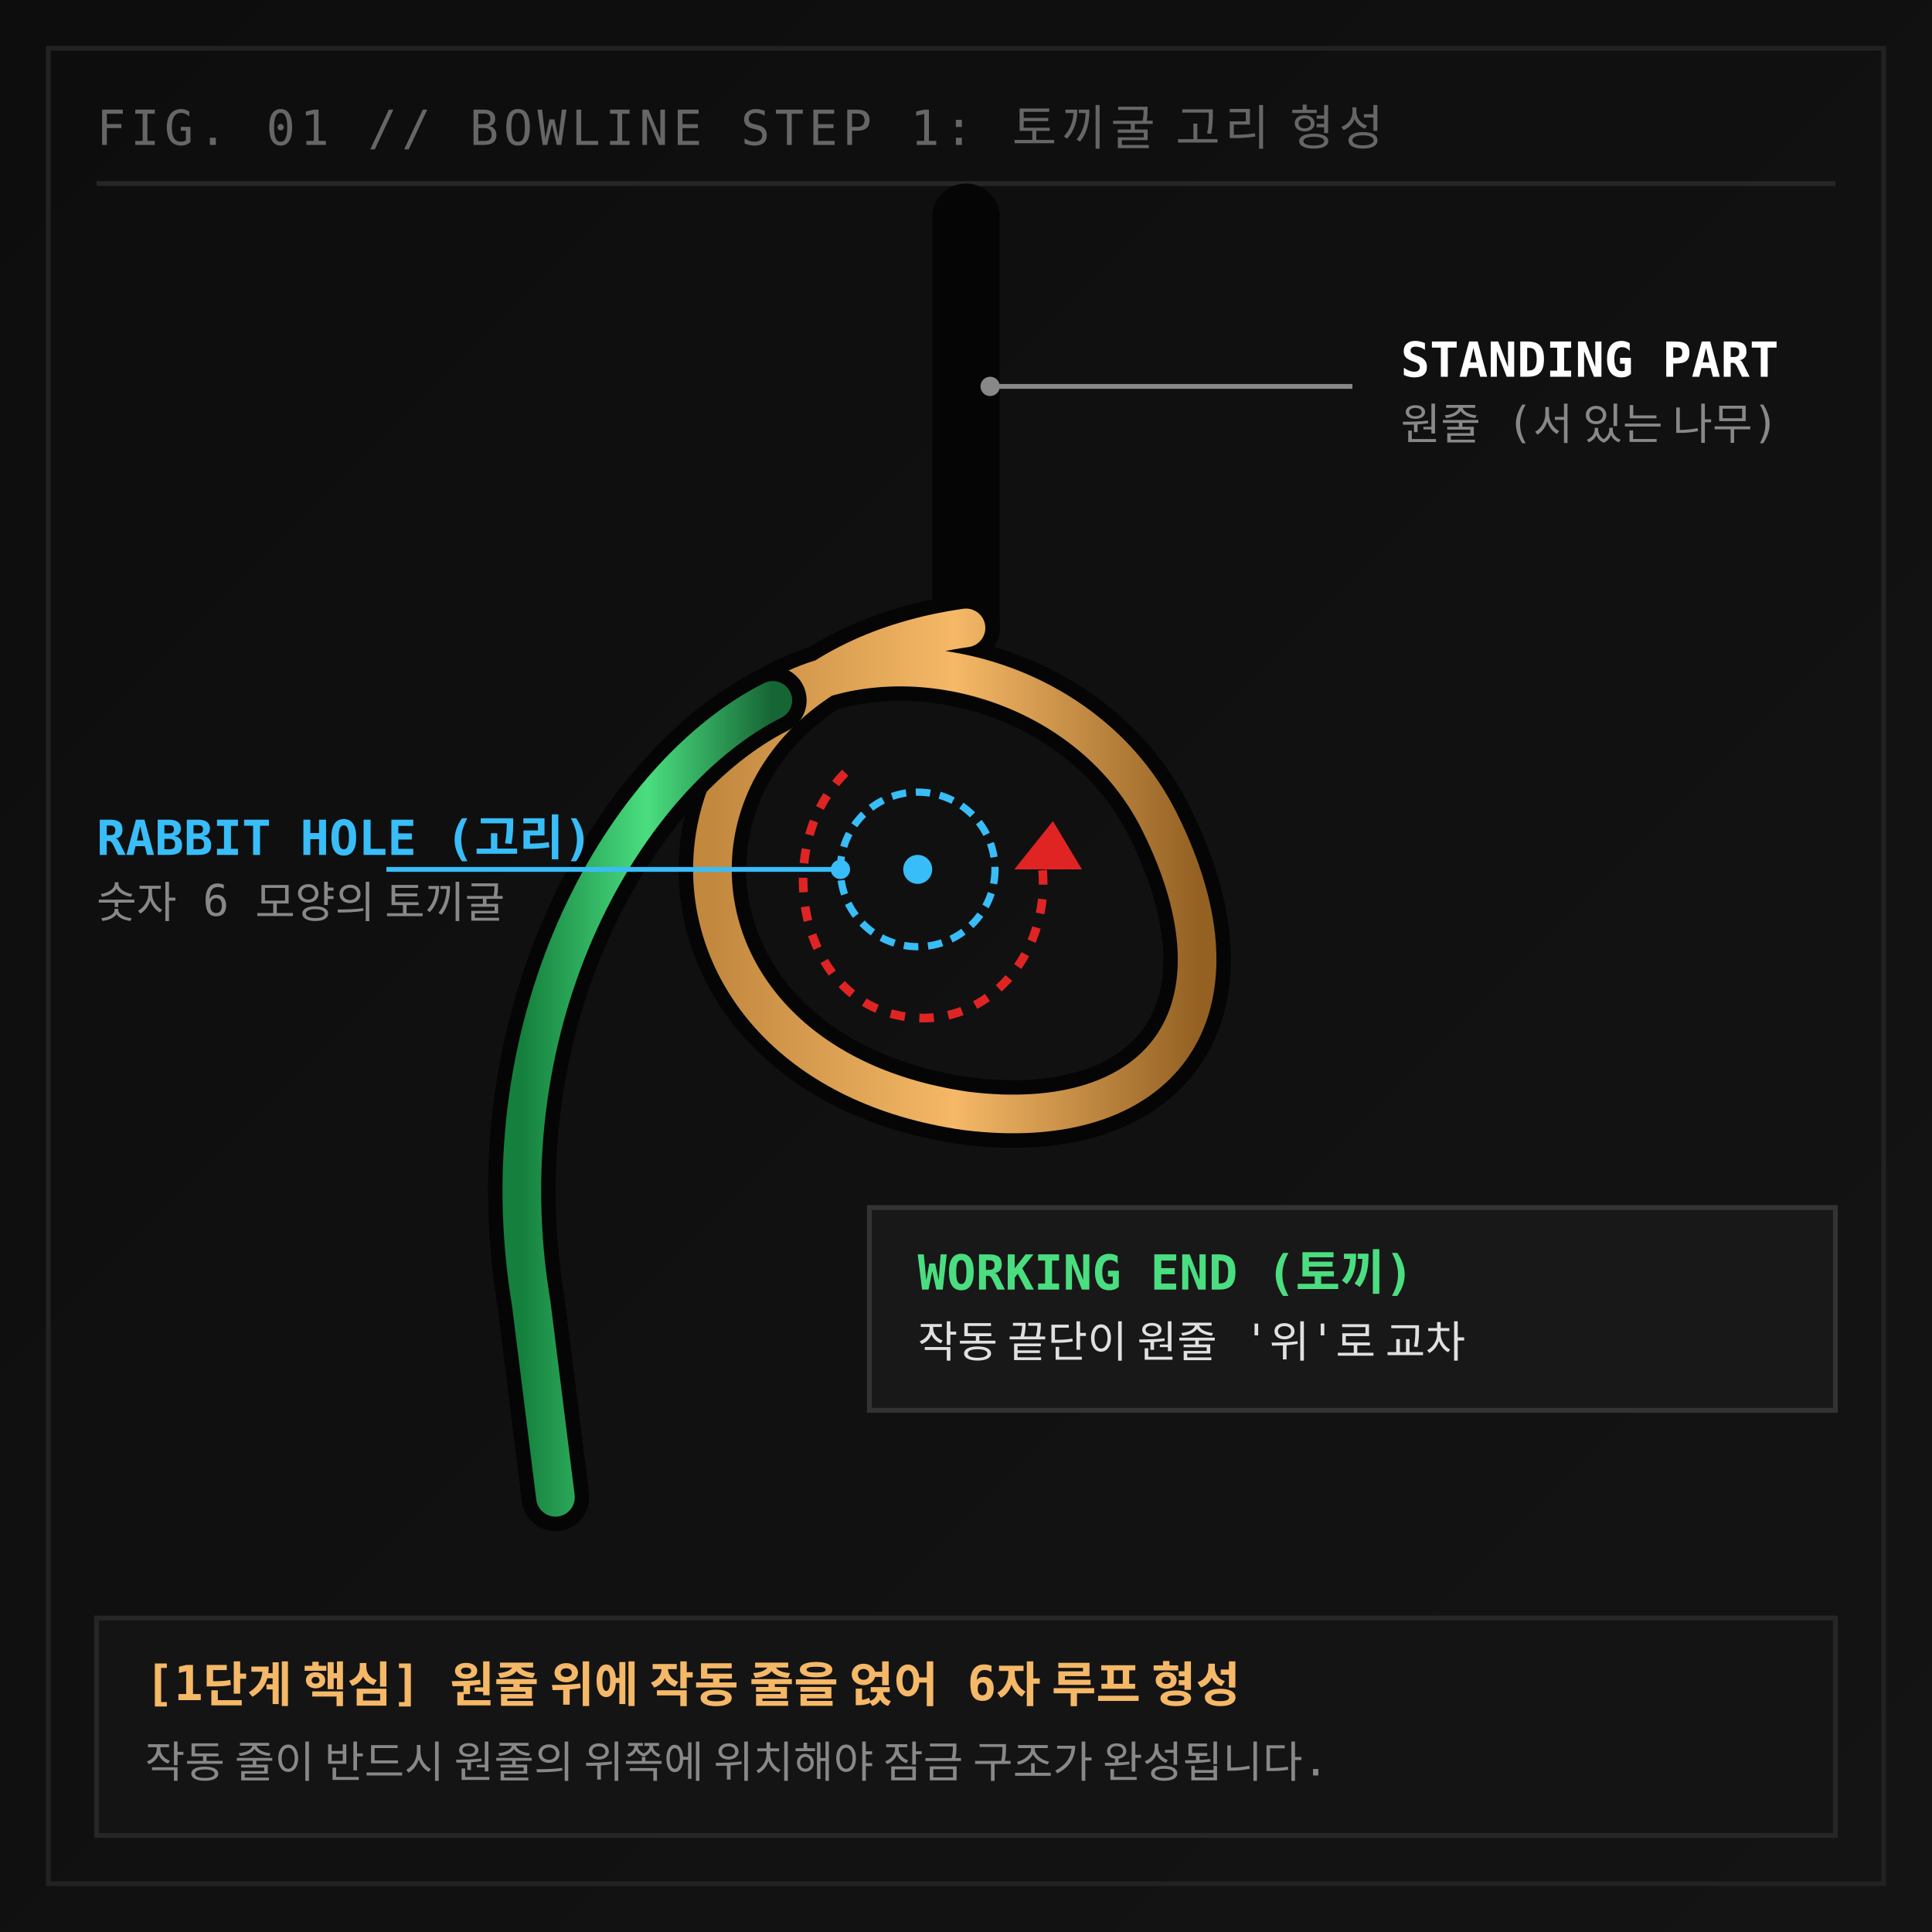
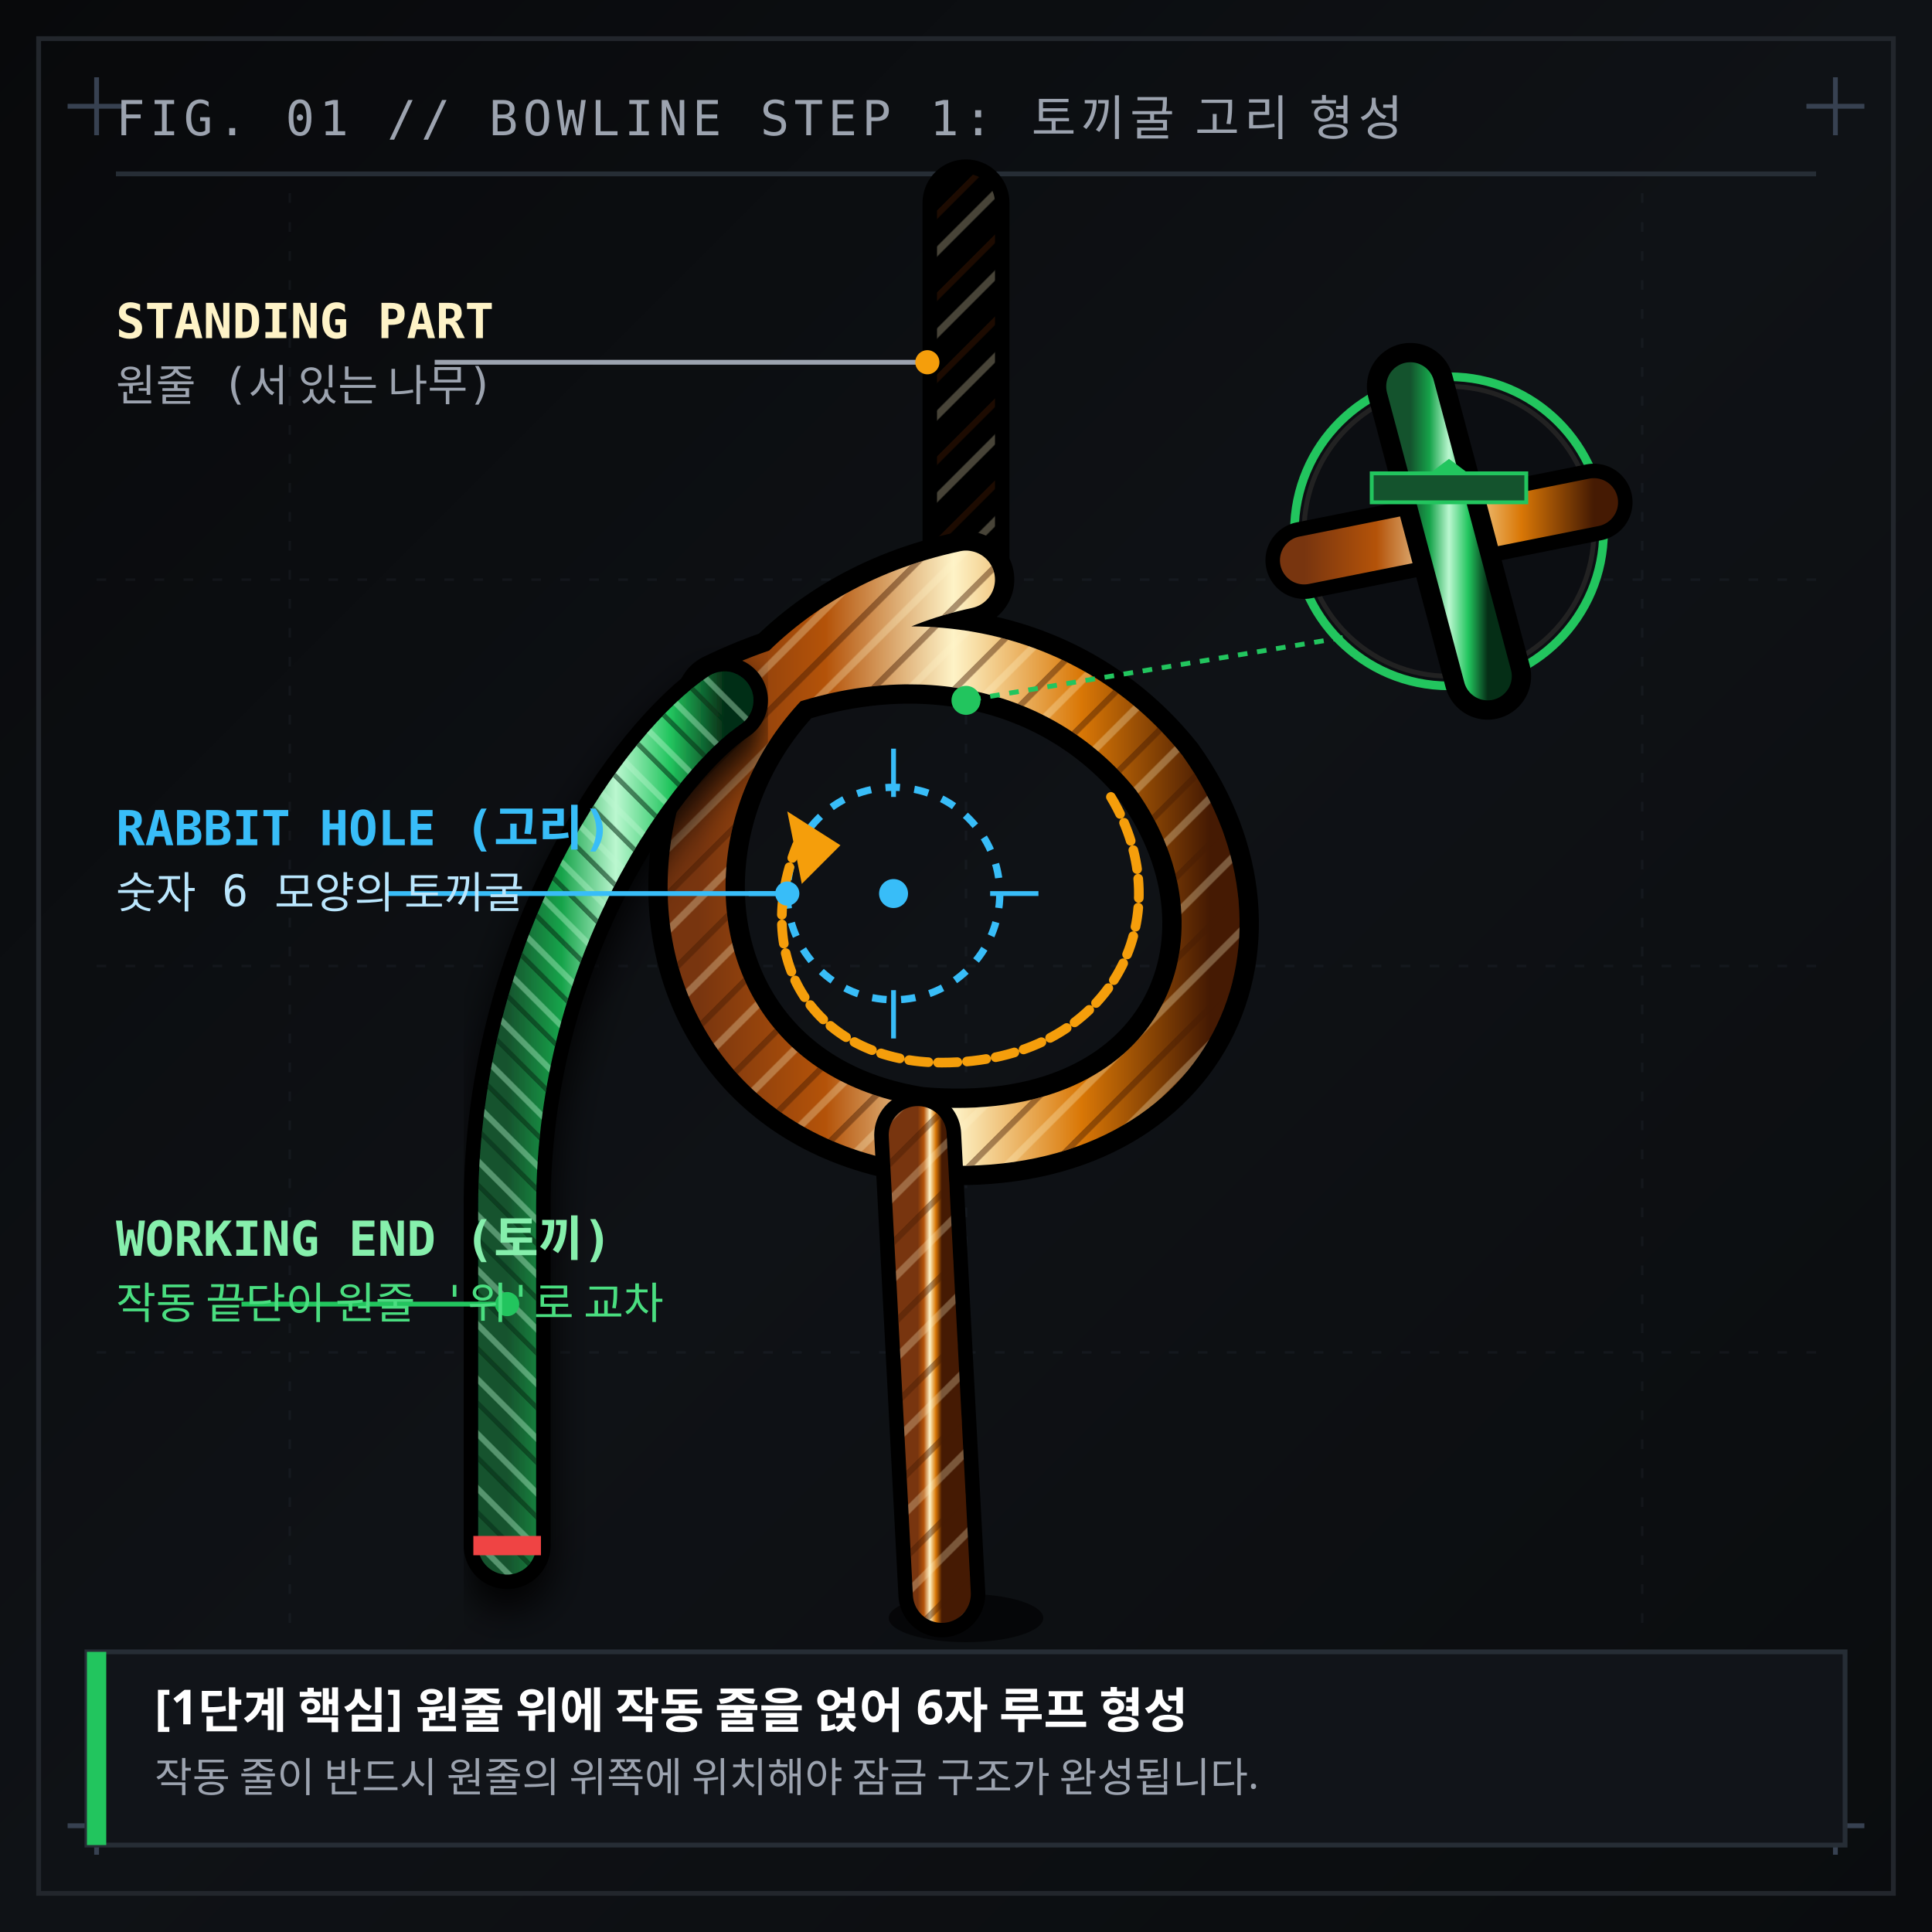
<svg xmlns="http://www.w3.org/2000/svg" viewBox="0 0 400 400" class="w-full h-full">
  <defs>
-     <linearGradient id="bg01" x1="0%" y1="0%" x2="100%" y2="100%">
-       <stop offset="0%" stop-color="#0d0d0d" />
-       <stop offset="100%" stop-color="#141414" />
+     <linearGradient id="bgGrad01" x1="0%" y1="0%" x2="100%" y2="100%">
+       <stop offset="0%" stop-color="#08090b" />
+       <stop offset="50%" stop-color="#0f1216" />
+       <stop offset="100%" stop-color="#0a0c0e" />
    </linearGradient>
-     <linearGradient id="standingRope" x1="0%" y1="0%" x2="100%" y2="0%">
-       <stop offset="0%" stop-color="#c2883e" />
-       <stop offset="50%" stop-color="#f5b867" />
-       <stop offset="100%" stop-color="#946123" />
+     <linearGradient id="ropeManila" x1="0%" y1="0%" x2="100%" y2="0%">
+       <stop offset="0%" stop-color="#78350f" />
+       <stop offset="25%" stop-color="#b45309" />
+       <stop offset="50%" stop-color="#fef3c7" />
+       <stop offset="75%" stop-color="#d97706" />
+       <stop offset="100%" stop-color="#451a03" />
    </linearGradient>
-     <linearGradient id="workingRope" x1="0%" y1="0%" x2="100%" y2="0%">
-       <stop offset="0%" stop-color="#15803d" />
-       <stop offset="50%" stop-color="#4ade80" />
-       <stop offset="100%" stop-color="#166534" />
+     <linearGradient id="ropeTacticalGreen" x1="0%" y1="0%" x2="100%" y2="0%">
+       <stop offset="0%" stop-color="#14532d" />
+       <stop offset="25%" stop-color="#16a34a" />
+       <stop offset="50%" stop-color="#bbf7d0" />
+       <stop offset="75%" stop-color="#22c55e" />
+       <stop offset="100%" stop-color="#052e16" />
    </linearGradient>
+     <filter id="shadowDeep" x="-20%" y="-20%" width="140%" height="140%">
+       <feDropShadow dx="0" dy="4" stdDeviation="4" flood-color="#000000" flood-opacity="0.95" />
+     </filter>
+     <pattern id="braidManila" width="12" height="12" patternUnits="userSpaceOnUse" patternTransform="rotate(45)">
+       <line x1="0" y1="0" x2="0" y2="12" stroke="#451a03" stroke-width="2.5" opacity="0.6" />
+       <line x1="6" y1="0" x2="6" y2="12" stroke="#fef3c7" stroke-width="1.5" opacity="0.4" />
+     </pattern>
+     <pattern id="braidGreen" width="8" height="8" patternUnits="userSpaceOnUse" patternTransform="rotate(-45)">
+       <line x1="0" y1="0" x2="0" y2="8" stroke="#052e16" stroke-width="2" opacity="0.7" />
+       <line x1="4" y1="0" x2="4" y2="8" stroke="#bbf7d0" stroke-width="1.2" opacity="0.5" />
+     </pattern>
  </defs>
-   <rect width="400" height="400" fill="url(#bg01)" />
-   <rect x="10" y="10" width="380" height="380" fill="none" stroke="#222" stroke-width="1" />
-   <text x="20" y="30" fill="#666666" font-family="'JetBrains Mono', monospace" font-size="10" letter-spacing="1">FIG. 01 // BOWLINE STEP 1: 토끼굴 고리 형성</text>
-   <line x1="20" y1="38" x2="380" y2="38" stroke="#262626" stroke-width="1" />
-   <path d="M 200 45 L 200 130" stroke="#050505" stroke-width="14" stroke-linecap="round" />
-   <path d="M 200 45 L 200 130" stroke="url(#standingRope)" stroke-width="8" stroke-linecap="round" />
-   <path d="M 200 130 C 130 140 130 220 200 230 C 240 235 260 210 240 170 C 225 140 185 130 160 145" stroke="#050505" stroke-width="14" stroke-linecap="round" fill="none" />
-   <path d="M 200 130 C 130 140 130 220 200 230 C 240 235 260 210 240 170 C 225 140 185 130 160 145" stroke="url(#standingRope)" stroke-width="8" stroke-linecap="round" fill="none" />
-   <path d="M 160 145 C 130 160 100 210 110 270 L 115 310" stroke="#050505" stroke-width="14" stroke-linecap="round" fill="none" />
-   <path d="M 160 145 C 130 160 100 210 110 270 L 115 310" stroke="url(#workingRope)" stroke-width="8" stroke-linecap="round" fill="none" />
-   <path d="M 175 160 C 160 175 165 205 185 210 C 205 215 220 195 215 175" fill="none" stroke="#E02424" stroke-width="1.8" stroke-dasharray="3 3" />
-   <polygon points="218,170 210,180 224,180" fill="#E02424" />
-   <circle cx="190" cy="180" r="16" fill="none" stroke="#38bdf8" stroke-width="1.5" stroke-dasharray="3 2" />
-   <circle cx="190" cy="180" r="3" fill="#38bdf8" />
-   <line x1="205" y1="80" x2="280" y2="80" stroke="#888" stroke-width="1" />
-   <circle cx="205" cy="80" r="2" fill="#888" />
-   <text x="290" y="78" fill="#ffffff" font-family="'JetBrains Mono', monospace" font-size="10" font-weight="bold">STANDING PART</text>
-   <text x="290" y="91" fill="#888888" font-family="'JetBrains Mono', monospace" font-size="9">원줄 (서 있는 나무)</text>
-   <line x1="174" y1="180" x2="80" y2="180" stroke="#38bdf8" stroke-width="1" />
-   <circle cx="174" cy="180" r="2" fill="#38bdf8" />
-   <text x="20" y="177" fill="#38bdf8" font-family="'JetBrains Mono', monospace" font-size="10" font-weight="bold">RABBIT HOLE (고리)</text>
-   <text x="20" y="190" fill="#888888" font-family="'JetBrains Mono', monospace" font-size="9">숫자 6 모양의 토끼굴</text>
-   <rect x="180" y="250" width="200" height="42" fill="#181818" stroke="#333" stroke-width="1" />
-   <text x="190" y="267" fill="#4ade80" font-family="'JetBrains Mono', monospace" font-size="10" font-weight="bold">WORKING END (토끼)</text>
-   <text x="190" y="281" fill="#e0e0e0" font-family="'JetBrains Mono', monospace" font-size="9">작동 끝단이 원줄 '위'로 교차</text>
-   <rect x="20" y="335" width="360" height="45" fill="#141414" stroke="#262626" stroke-width="1" />
-   <text x="30" y="352" fill="#f5b867" font-family="'JetBrains Mono', monospace" font-size="10" font-weight="bold">[1단계 핵심] 원줄 위에 작동 줄을 얹어 6자 루프 형성</text>
-   <text x="30" y="368" fill="#888888" font-family="'JetBrains Mono', monospace" font-size="9">작동 줄이 반드시 원줄의 위쪽에 위치해야 잠금 구조가 완성됩니다.</text>
+   <rect width="400" height="400" fill="url(#bgGrad01)" />
+   <rect x="8" y="8" width="384" height="384" fill="none" stroke="#22262c" stroke-width="1" />
+   <path d="M 14 22 L 26 22 M 20 16 L 20 28" stroke="#374151" stroke-width="1" />
+   <path d="M 386 22 L 374 22 M 380 16 L 380 28" stroke="#374151" stroke-width="1" />
+   <path d="M 14 378 L 26 378 M 20 372 L 20 384" stroke="#374151" stroke-width="1" />
+   <path d="M 386 378 L 374 378 M 380 372 L 380 384" stroke="#374151" stroke-width="1" />
+   <text x="24" y="28" fill="#9ca3af" font-family="'JetBrains Mono', monospace" font-size="10" letter-spacing="1">FIG. 01 // BOWLINE STEP 1: 토끼굴 고리 형성</text>
+   <line x1="24" y1="36" x2="376" y2="36" stroke="#262d35" stroke-width="1" />
+   <g opacity="0.12" stroke="#4b5563" stroke-width="0.5" stroke-dasharray="2 4">
+     <line x1="60" y1="40" x2="60" y2="340" />
+     <line x1="200" y1="40" x2="200" y2="340" />
+     <line x1="340" y1="40" x2="340" y2="340" />
+     <line x1="20" y1="120" x2="380" y2="120" />
+     <line x1="20" y1="200" x2="380" y2="200" />
+     <line x1="20" y1="280" x2="380" y2="280" />
+   </g>
+   <ellipse cx="200" cy="335" rx="16" ry="5" fill="#000000" opacity="0.6" />
+   <path d="M 200 42 L 200 120" stroke="#000000" stroke-width="18" stroke-linecap="round" />
+   <path d="M 200 42 L 200 120" stroke="url(#ropeManila)" stroke-width="12" stroke-linecap="round" />
+   <path d="M 200 42 L 200 120" stroke="url(#braidManila)" stroke-width="12" stroke-linecap="round" opacity="0.7" />
+   <path d="M 200 120 C 130 135 125 225 190 235 C 245 240 265 195 240 160 C 220 135 185 128 150 145" stroke="#000000" stroke-width="20" stroke-linecap="round" fill="none" />
+   <path d="M 200 120 C 130 135 125 225 190 235 C 245 240 265 195 240 160 C 220 135 185 128 150 145" stroke="url(#ropeManila)" stroke-width="12" stroke-linecap="round" fill="none" />
+   <path d="M 200 120 C 130 135 125 225 190 235 C 245 240 265 195 240 160 C 220 135 185 128 150 145" stroke="url(#braidManila)" stroke-width="12" stroke-linecap="round" fill="none" opacity="0.75" />
+   <path d="M 190 235 L 195 330" stroke="#000000" stroke-width="18" stroke-linecap="round" />
+   <path d="M 190 235 L 195 330" stroke="url(#ropeManila)" stroke-width="12" stroke-linecap="round" />
+   <path d="M 190 235 L 195 330" stroke="url(#braidManila)" stroke-width="12" stroke-linecap="round" opacity="0.7" />
+   <g filter="url(#shadowDeep)">
+     <path d="M 150 145 C 135 155 105 195 105 250 L 105 320" stroke="#000000" stroke-width="18" stroke-linecap="round" fill="none" />
+     <path d="M 150 145 C 135 155 105 195 105 250 L 105 320" stroke="url(#ropeTacticalGreen)" stroke-width="12" stroke-linecap="round" fill="none" />
+     <path d="M 150 145 C 135 155 105 195 105 250 L 105 320" stroke="url(#braidGreen)" stroke-width="12" stroke-linecap="round" fill="none" opacity="0.8" />
+   </g>
+   <line x1="100" y1="320" x2="110" y2="320" stroke="#ef4444" stroke-width="4" stroke-linecap="square" />
+   <g transform="translate(300, 110)">
+     <circle cx="0" cy="0" r="32" fill="#0c0e12" stroke="#22c55e" stroke-width="1.8" />
+     <circle cx="0" cy="0" r="30" fill="none" stroke="#222" stroke-width="1" />
+     <path d="M -30 6 L 30 -6" stroke="#000000" stroke-width="16" stroke-linecap="round" />
+     <path d="M -30 6 L 30 -6" stroke="url(#ropeManila)" stroke-width="10" stroke-linecap="round" />
+     <path d="M -8 -30 L 8 30" stroke="#000000" stroke-width="18" stroke-linecap="round" />
+     <path d="M -8 -30 L 8 30" stroke="url(#ropeTacticalGreen)" stroke-width="10" stroke-linecap="round" />
+     <rect x="-16" y="-12" width="32" height="6" fill="#14532d" stroke="#22c55e" stroke-width="0.8" />
+     <polygon points="0,-15 -4,-12 4,-12" fill="#22c55e" />
+     <path d="M -22 22 L -100 35" stroke="#22c55e" stroke-width="1" stroke-dasharray="2 2" fill="none" />
+     <circle cx="-100" cy="35" r="3" fill="#22c55e" />
+   </g>
+   <circle cx="185" cy="185" r="22" fill="none" stroke="#38bdf8" stroke-width="1.5" stroke-dasharray="3 3" />
+   <circle cx="185" cy="185" r="3" fill="#38bdf8" />
+   <path d="M 185 155 L 185 165 M 185 205 L 185 215 M 155 185 L 165 185 M 205 185 L 215 185" stroke="#38bdf8" stroke-width="1" />
+   <path d="M 230 165 C 245 190 230 220 195 220 C 170 220 155 200 165 175" fill="none" stroke="#f59e0b" stroke-width="2" stroke-linecap="round" stroke-dasharray="4 2" />
+   <polygon points="163,168 174,175 166,183" fill="#f59e0b" />
+   <line x1="192" y1="75" x2="90" y2="75" stroke="#9ca3af" stroke-width="1" />
+   <circle cx="192" cy="75" r="2.5" fill="#f59e0b" />
+   <text x="24" y="70" fill="#fef3c7" font-family="'JetBrains Mono', monospace" font-size="10" font-weight="bold">STANDING PART</text>
+   <text x="24" y="83" fill="#9ca3af" font-family="'JetBrains Mono', monospace" font-size="9">원줄 (서 있는 나무)</text>
+   <line x1="163" y1="185" x2="80" y2="185" stroke="#38bdf8" stroke-width="1" />
+   <circle cx="163" cy="185" r="2.5" fill="#38bdf8" />
+   <text x="24" y="175" fill="#38bdf8" font-family="'JetBrains Mono', monospace" font-size="10" font-weight="bold">RABBIT HOLE (고리)</text>
+   <text x="24" y="188" fill="#bae6fd" font-family="'JetBrains Mono', monospace" font-size="9">숫자 6 모양의 토끼굴</text>
+   <line x1="105" y1="270" x2="50" y2="270" stroke="#22c55e" stroke-width="1" />
+   <circle cx="105" cy="270" r="2.5" fill="#22c55e" />
+   <text x="24" y="260" fill="#86efac" font-family="'JetBrains Mono', monospace" font-size="10" font-weight="bold">WORKING END (토끼)</text>
+   <text x="24" y="273" fill="#4ade80" font-family="'JetBrains Mono', monospace" font-size="9">작동 끝단이 원줄 '위'로 교차</text>
+   <rect x="18" y="342" width="364" height="40" fill="#111419" stroke="#262d35" stroke-width="1" />
+   <rect x="18" y="342" width="4" height="40" fill="#22c55e" />
+   <text x="32" y="357" fill="#ffffff" font-family="'Space Grotesk', sans-serif" font-size="10" font-weight="bold">[1단계 핵심] 원줄 위에 작동 줄을 얹어 6자 루프 형성</text>
+   <text x="32" y="371" fill="#9ca3af" font-family="'Chivo', sans-serif" font-size="8.5">작동 줄이 반드시 원줄의 위쪽에 위치해야 잠금 구조가 완성됩니다.</text>
</svg>
